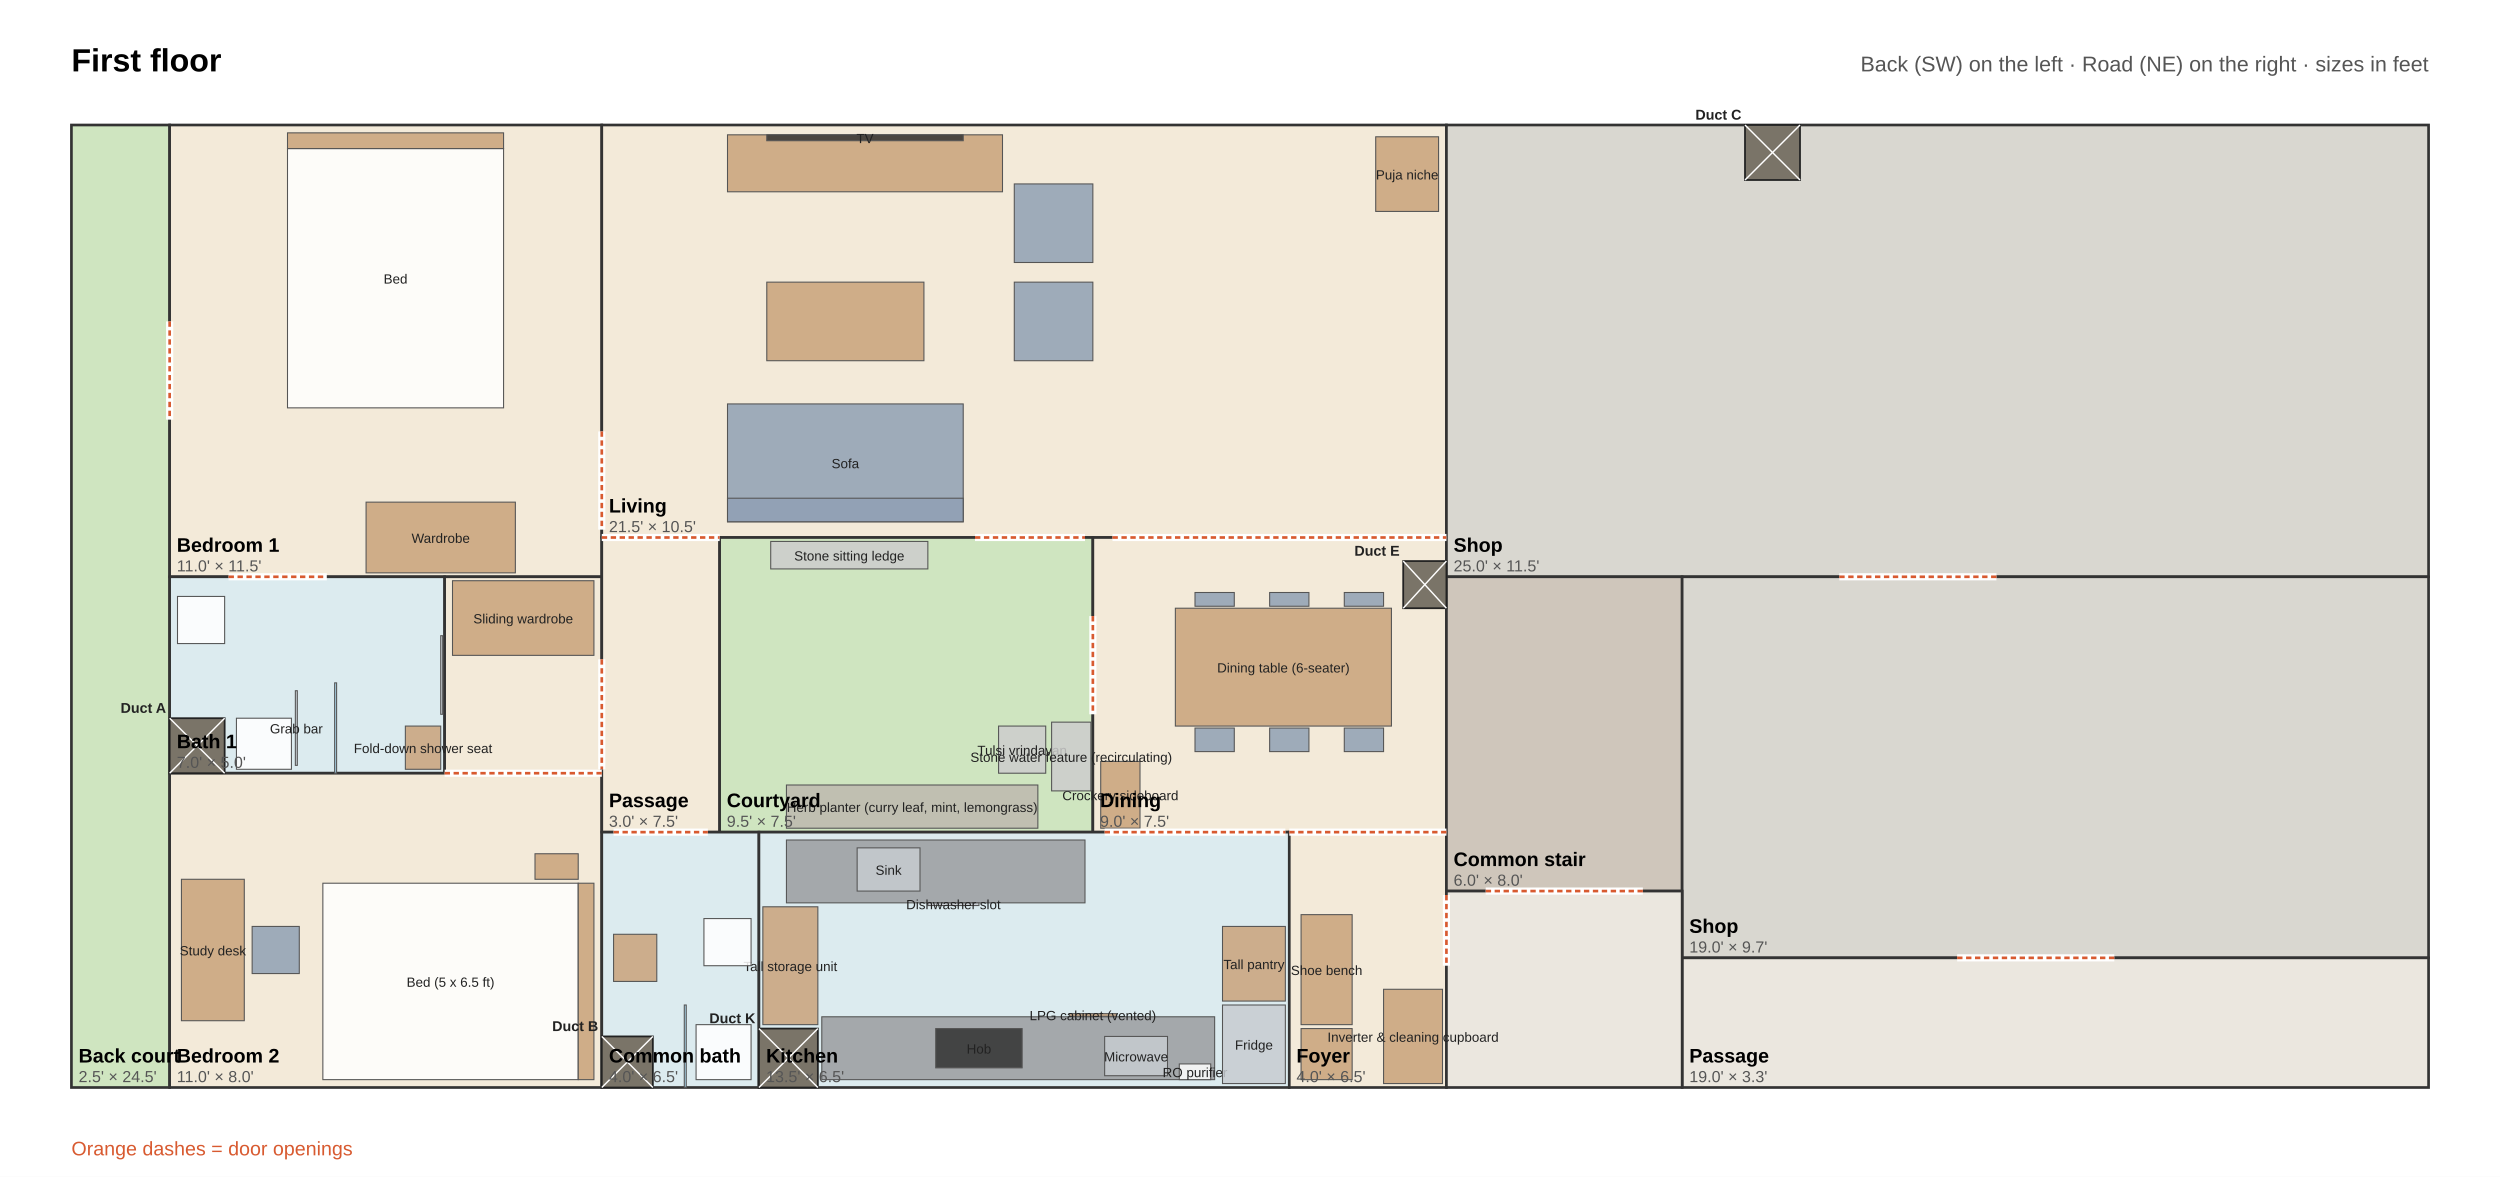
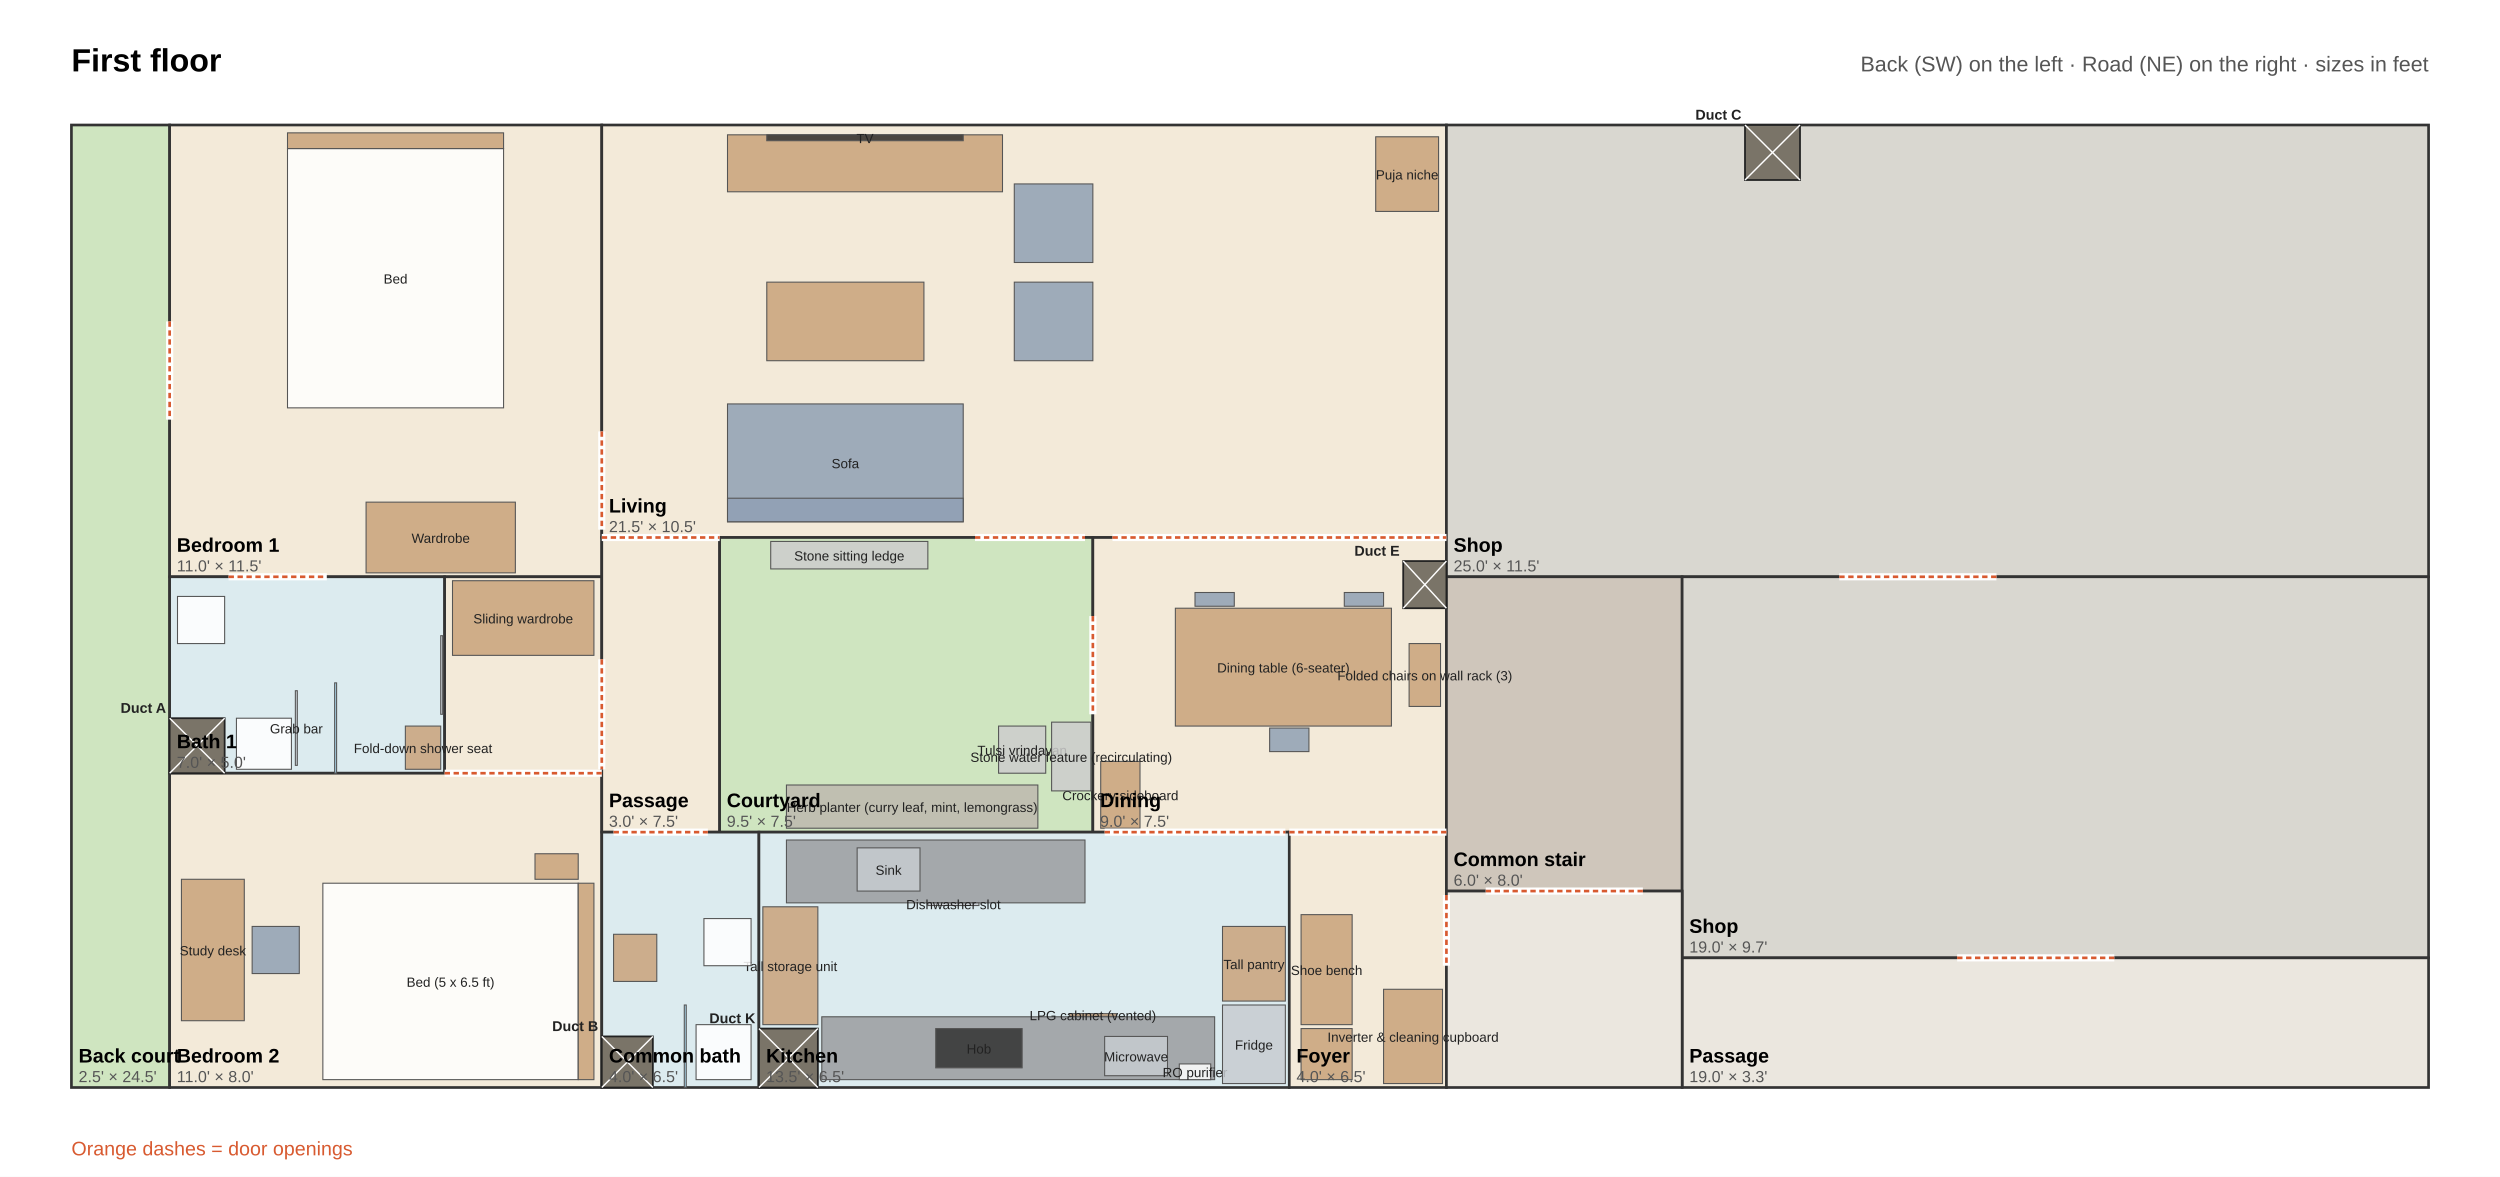
<svg xmlns="http://www.w3.org/2000/svg" width="1400" height="659" viewBox="0 0 1400 659" font-family="Arial, sans-serif">
  <rect width="100%" height="100%" fill="#fff" />
  <text x="40" y="40" font-size="18" font-weight="bold">First floor</text>
  <text x="1360" y="40" font-size="12" text-anchor="end" fill="#555">Back (SW) on the left · Road (NE) on the right · sizes in feet</text>
  <line x1="40" y1="70" x2="40" y2="609" stroke="#eee" />
  <line x1="150" y1="70" x2="150" y2="609" stroke="#eee" />
  <line x1="260" y1="70" x2="260" y2="609" stroke="#eee" />
  <line x1="370" y1="70" x2="370" y2="609" stroke="#eee" />
  <line x1="480" y1="70" x2="480" y2="609" stroke="#eee" />
  <line x1="590" y1="70" x2="590" y2="609" stroke="#eee" />
  <line x1="700" y1="70" x2="700" y2="609" stroke="#eee" />
  <line x1="810" y1="70" x2="810" y2="609" stroke="#eee" />
  <line x1="920" y1="70" x2="920" y2="609" stroke="#eee" />
  <line x1="1030" y1="70" x2="1030" y2="609" stroke="#eee" />
  <line x1="1140" y1="70" x2="1140" y2="609" stroke="#eee" />
  <line x1="1250" y1="70" x2="1250" y2="609" stroke="#eee" />
  <line x1="1360" y1="70" x2="1360" y2="609" stroke="#eee" />
  <rect x="40" y="70" width="55" height="539" fill="#cfe5c0" stroke="#333" stroke-width="1.5" />
  <rect x="95" y="70" width="242" height="253" fill="#f3ead9" stroke="#333" stroke-width="1.5" />
  <rect x="95" y="323" width="154" height="110" fill="#dcebef" stroke="#333" stroke-width="1.5" />
  <rect x="249" y="323" width="88" height="110" fill="#f3ead9" stroke="#333" stroke-width="1.5" />
  <rect x="95" y="433" width="242" height="176" fill="#f3ead9" stroke="#333" stroke-width="1.5" />
  <rect x="337" y="70" width="473" height="231" fill="#f3ead9" stroke="#333" stroke-width="1.5" />
  <rect x="337" y="301" width="66" height="165" fill="#f3ead9" stroke="#333" stroke-width="1.5" />
  <rect x="403" y="301" width="209" height="165" fill="#cfe5c0" stroke="#333" stroke-width="1.5" />
  <rect x="612" y="301" width="198" height="165" fill="#f3ead9" stroke="#333" stroke-width="1.5" />
  <rect x="337" y="466" width="88" height="143" fill="#dcebef" stroke="#333" stroke-width="1.5" />
  <rect x="425" y="466" width="297" height="143" fill="#dcebef" stroke="#333" stroke-width="1.5" />
  <rect x="722" y="466" width="88" height="143" fill="#f3ead9" stroke="#333" stroke-width="1.5" />
  <rect x="810" y="70" width="550" height="253" fill="#d9d7d0" stroke="#333" stroke-width="1.5" />
  <rect x="810" y="323" width="132" height="176" fill="#cfc6bb" stroke="#333" stroke-width="1.5" />
  <rect x="942" y="323" width="418" height="213.4" fill="#d9d7d0" stroke="#333" stroke-width="1.5" />
  <rect x="942" y="536.4" width="418" height="72.6" fill="#ebe7df" stroke="#333" stroke-width="1.5" />
  <rect x="810" y="499" width="132" height="110" fill="#ebe7df" stroke="#333" stroke-width="1.5" />
  <rect x="407.4" y="75.5" width="154" height="31.9" fill="#c9a27a" fill-opacity="0.85" stroke="#555" stroke-width="0.6" />
  <rect x="429.4" y="75.5" width="110" height="3.3" fill="#333" fill-opacity="0.85" stroke="#555" stroke-width="0.6" />
  <text x="484.4" y="80.15" font-size="7.5" text-anchor="middle" fill="#222">TV</text>
  <rect x="407.4" y="226.2" width="132" height="66" fill="#8fa0b4" fill-opacity="0.85" stroke="#555" stroke-width="0.6" />
  <text x="473.4" y="262.2" font-size="7.5" text-anchor="middle" fill="#222">Sofa</text>
  <rect x="407.4" y="279" width="132" height="13.2" fill="#8fa0b4" fill-opacity="0.85" stroke="#555" stroke-width="0.6" />
  <rect x="429.4" y="158" width="88" height="44" fill="#c9a27a" fill-opacity="0.85" stroke="#555" stroke-width="0.6" />
  <rect x="568" y="103" width="44" height="44" fill="#8fa0b4" fill-opacity="0.85" stroke="#555" stroke-width="0.6" />
  <rect x="568" y="158" width="44" height="44" fill="#8fa0b4" fill-opacity="0.85" stroke="#555" stroke-width="0.6" />
  <rect x="770.4" y="76.6" width="35.2" height="41.8" fill="#c9a27a" fill-opacity="0.85" stroke="#555" stroke-width="0.6" />
  <text x="788" y="100.5" font-size="7.5" text-anchor="middle" fill="#222">Puja niche</text>
  <rect x="658.2" y="340.6" width="121" height="66" fill="#c9a27a" fill-opacity="0.85" stroke="#555" stroke-width="0.6" />
  <text x="718.7" y="376.6" font-size="7.5" text-anchor="middle" fill="#222">Dining table (6-seater)</text>
  <rect x="669.2" y="331.8" width="22" height="7.7" fill="#8fa0b4" fill-opacity="0.85" stroke="#555" stroke-width="0.6" />
-   <rect x="669.2" y="407.7" width="22" height="13.2" fill="#8fa0b4" fill-opacity="0.85" stroke="#555" stroke-width="0.6" />
-   <rect x="711" y="331.8" width="22" height="7.7" fill="#8fa0b4" fill-opacity="0.85" stroke="#555" stroke-width="0.6" />
+   <rect x="752.8" y="331.8" width="22" height="7.7" fill="#8fa0b4" fill-opacity="0.85" stroke="#555" stroke-width="0.6" />
  <rect x="711" y="407.7" width="22" height="13.2" fill="#8fa0b4" fill-opacity="0.85" stroke="#555" stroke-width="0.6" />
-   <rect x="752.8" y="331.8" width="22" height="7.7" fill="#8fa0b4" fill-opacity="0.85" stroke="#555" stroke-width="0.6" />
-   <rect x="752.8" y="407.7" width="22" height="13.2" fill="#8fa0b4" fill-opacity="0.85" stroke="#555" stroke-width="0.6" />
+   <rect x="789.1" y="360.4" width="17.6" height="35.2" fill="#c9a27a" fill-opacity="0.85" stroke="#555" stroke-width="0.6" />
+   <text x="797.9" y="381" font-size="7.5" text-anchor="middle" fill="#222">Folded chairs on wall rack (3)</text>
  <rect x="616.4" y="426.4" width="22" height="37.4" fill="#c9a27a" fill-opacity="0.85" stroke="#555" stroke-width="0.6" />
  <text x="627.4" y="448.1" font-size="7.5" text-anchor="middle" fill="#222">Crockery sideboard</text>
  <rect x="728.6" y="512.2" width="28.6" height="61.6" fill="#c9a27a" fill-opacity="0.85" stroke="#555" stroke-width="0.6" />
  <text x="742.9" y="546" font-size="7.5" text-anchor="middle" fill="#222">Shoe bench</text>
  <rect x="728.6" y="576" width="28.6" height="28.6" fill="#c9a27a" fill-opacity="0.85" stroke="#555" stroke-width="0.6" />
  <rect x="440.4" y="470.4" width="167.2" height="35.2" fill="#9a9c9f" fill-opacity="0.85" stroke="#555" stroke-width="0.6" />
  <rect x="480" y="474.8" width="35.2" height="24.2" fill="#c7cbd0" fill-opacity="0.85" stroke="#555" stroke-width="0.6" />
  <text x="497.6" y="489.9" font-size="7.5" text-anchor="middle" fill="#222">Sink</text>
  <rect x="519.6" y="505.6" width="28.6" height="1.5" fill="#c7cbd0" fill-opacity="0.85" stroke="#555" stroke-width="0.6" />
  <text x="533.9" y="509.15" font-size="7.5" text-anchor="middle" fill="#222">Dishwasher slot</text>
  <rect x="460.2" y="569.4" width="220" height="35.2" fill="#9a9c9f" fill-opacity="0.85" stroke="#555" stroke-width="0.6" />
  <rect x="524" y="576" width="48.4" height="22" fill="#333" fill-opacity="0.85" stroke="#555" stroke-width="0.6" />
  <text x="548.2" y="590" font-size="7.5" text-anchor="middle" fill="#222">Hob</text>
  <rect x="598.8" y="567.64" width="26.4" height="1.5" fill="#c9a27a" fill-opacity="0.85" stroke="#555" stroke-width="0.6" />
  <text x="612" y="571.3" font-size="7.5" text-anchor="middle" fill="#222">LPG cabinet (vented)</text>
  <rect x="618.6" y="580.4" width="35.2" height="22" fill="#c7cbd0" fill-opacity="0.85" stroke="#555" stroke-width="0.6" />
  <text x="636.2" y="594.4" font-size="7.5" text-anchor="middle" fill="#222">Microwave</text>
  <rect x="660.4" y="595.8" width="17.6" height="8.8" fill="#ffffff" fill-opacity="0.85" stroke="#555" stroke-width="0.6" />
  <text x="669.2" y="603.2" font-size="7.5" text-anchor="middle" fill="#222">RO purifier</text>
  <rect x="684.6" y="562.8" width="35.2" height="44" fill="#c7cbd0" fill-opacity="0.85" stroke="#555" stroke-width="0.6" />
  <text x="702.2" y="587.8" font-size="7.5" text-anchor="middle" fill="#222">Fridge</text>
  <rect x="684.6" y="518.8" width="35.2" height="41.8" fill="#c9a27a" fill-opacity="0.85" stroke="#555" stroke-width="0.6" />
  <text x="702.2" y="542.7" font-size="7.5" text-anchor="middle" fill="#222">Tall pantry</text>
  <rect x="427.2" y="507.8" width="30.8" height="66" fill="#c9a27a" fill-opacity="0.85" stroke="#555" stroke-width="0.6" />
  <text x="442.6" y="543.8" font-size="7.5" text-anchor="middle" fill="#222">Tall storage unit</text>
  <rect x="343.6" y="523.2" width="24.2" height="26.4" fill="#c9a27a" fill-opacity="0.85" stroke="#555" stroke-width="0.6" />
  <rect x="394.2" y="514.4" width="26.4" height="26.4" fill="#ffffff" fill-opacity="0.85" stroke="#555" stroke-width="0.6" />
  <rect x="389.8" y="573.8" width="30.8" height="30.8" fill="#ffffff" fill-opacity="0.85" stroke="#555" stroke-width="0.6" />
  <rect x="383.2" y="562.8" width="1.1" height="46.2" fill="#9fcfe6" fill-opacity="0.85" stroke="#555" stroke-width="0.6" />
  <rect x="161" y="83.2" width="121" height="145.2" fill="#ffffff" fill-opacity="0.85" stroke="#555" stroke-width="0.6" />
  <text x="221.5" y="158.8" font-size="7.5" text-anchor="middle" fill="#222">Bed</text>
  <rect x="161" y="74.4" width="121" height="8.8" fill="#c9a27a" fill-opacity="0.85" stroke="#555" stroke-width="0.6" />
  <rect x="205" y="281.2" width="83.6" height="39.6" fill="#c9a27a" fill-opacity="0.85" stroke="#555" stroke-width="0.6" />
  <text x="246.8" y="304" font-size="7.5" text-anchor="middle" fill="#222">Wardrobe</text>
  <rect x="99.4" y="334" width="26.4" height="26.4" fill="#ffffff" fill-opacity="0.85" stroke="#555" stroke-width="0.6" />
  <rect x="132.4" y="402.2" width="30.8" height="28.6" fill="#ffffff" fill-opacity="0.85" stroke="#555" stroke-width="0.6" />
  <rect x="165.4" y="386.8" width="1.1" height="41.8" fill="#c7cbd0" fill-opacity="0.85" stroke="#555" stroke-width="0.6" />
  <text x="165.95" y="410.7" font-size="7.5" text-anchor="middle" fill="#222">Grab bar</text>
  <rect x="187.4" y="382.4" width="1.1" height="50.6" fill="#9fcfe6" fill-opacity="0.85" stroke="#555" stroke-width="0.6" />
  <rect x="227" y="406.6" width="19.8" height="24.2" fill="#c9a27a" fill-opacity="0.85" stroke="#555" stroke-width="0.6" />
  <text x="236.9" y="421.7" font-size="7.5" text-anchor="middle" fill="#222">Fold-down shower seat</text>
  <rect x="246.8" y="356" width="1.1" height="44" fill="#c7cbd0" fill-opacity="0.85" stroke="#555" stroke-width="0.6" />
  <rect x="774.8" y="554" width="33" height="52.8" fill="#c9a27a" fill-opacity="0.85" stroke="#555" stroke-width="0.6" />
  <text x="791.3" y="583.4" font-size="7.5" text-anchor="middle" fill="#222">Inverter &amp; cleaning cupboard</text>
  <rect x="180.8" y="494.6" width="143" height="110" fill="#ffffff" fill-opacity="0.85" stroke="#555" stroke-width="0.6" />
  <text x="252.3" y="552.6" font-size="7.5" text-anchor="middle" fill="#222">Bed (5 x 6.5 ft)</text>
  <rect x="323.8" y="494.6" width="8.8" height="110" fill="#c9a27a" fill-opacity="0.85" stroke="#555" stroke-width="0.6" />
  <rect x="299.6" y="478.1" width="24.2" height="14.3" fill="#c9a27a" fill-opacity="0.85" stroke="#555" stroke-width="0.6" />
  <rect x="101.6" y="492.4" width="35.2" height="79.2" fill="#c9a27a" fill-opacity="0.85" stroke="#555" stroke-width="0.6" />
  <text x="119.2" y="535" font-size="7.5" text-anchor="middle" fill="#222">Study desk</text>
  <rect x="141.2" y="518.8" width="26.4" height="26.4" fill="#8fa0b4" fill-opacity="0.85" stroke="#555" stroke-width="0.6" />
  <rect x="253.4" y="325.2" width="79.2" height="41.8" fill="#c9a27a" fill-opacity="0.85" stroke="#555" stroke-width="0.6" />
  <text x="293" y="349.1" font-size="7.5" text-anchor="middle" fill="#222">Sliding wardrobe</text>
  <rect x="559.2" y="406.6" width="26.4" height="26.4" fill="#ccc" fill-opacity="0.85" stroke="#555" stroke-width="0.6" />
  <text x="572.4" y="422.8" font-size="7.5" text-anchor="middle" fill="#222">Tulsi vrindavan</text>
  <rect x="440.4" y="439.6" width="140.8" height="24.2" fill="#bdb8ae" fill-opacity="0.85" stroke="#555" stroke-width="0.6" />
  <text x="510.8" y="454.7" font-size="7.5" text-anchor="middle" fill="#222">Herb planter (curry leaf, mint, lemongrass)</text>
  <rect x="588.9" y="404.4" width="22" height="38.5" fill="#ccc" fill-opacity="0.85" stroke="#555" stroke-width="0.6" />
  <text x="599.9" y="426.65" font-size="7.5" text-anchor="middle" fill="#222">Stone water feature (recirculating)</text>
  <rect x="431.6" y="303.2" width="88" height="15.4" fill="#ccc" fill-opacity="0.85" stroke="#555" stroke-width="0.6" />
  <text x="475.6" y="313.9" font-size="7.5" text-anchor="middle" fill="#222">Stone sitting ledge</text>
  <rect x="95" y="402.2" width="30.8" height="30.8" fill="#7a7468" stroke="#222" stroke-width="1" />
  <line x1="95" y1="402.2" x2="125.8" y2="433" stroke="#fff" stroke-width="0.8" />
  <line x1="125.8" y1="402.2" x2="95" y2="433" stroke="#fff" stroke-width="0.8" />
  <text x="93" y="399.2" font-size="8" text-anchor="end" fill="#222" font-weight="bold">Duct A</text>
  <rect x="337" y="580.4" width="28.6" height="28.6" fill="#7a7468" stroke="#222" stroke-width="1" />
  <line x1="337" y1="580.4" x2="365.6" y2="609" stroke="#fff" stroke-width="0.8" />
  <line x1="365.6" y1="580.4" x2="337" y2="609" stroke="#fff" stroke-width="0.8" />
  <text x="335" y="577.4" font-size="8" text-anchor="end" fill="#222" font-weight="bold">Duct B</text>
  <rect x="425" y="576" width="33" height="33" fill="#7a7468" stroke="#222" stroke-width="1" />
  <line x1="425" y1="576" x2="458" y2="609" stroke="#fff" stroke-width="0.8" />
  <line x1="458" y1="576" x2="425" y2="609" stroke="#fff" stroke-width="0.8" />
  <text x="423" y="573" font-size="8" text-anchor="end" fill="#222" font-weight="bold">Duct K</text>
  <rect x="977.2" y="70" width="30.8" height="30.8" fill="#7a7468" stroke="#222" stroke-width="1" />
  <line x1="977.2" y1="70" x2="1008" y2="100.8" stroke="#fff" stroke-width="0.8" />
  <line x1="1008" y1="70" x2="977.2" y2="100.8" stroke="#fff" stroke-width="0.8" />
  <text x="975.2" y="67" font-size="8" text-anchor="end" fill="#222" font-weight="bold">Duct C</text>
  <rect x="785.8" y="314.2" width="24.2" height="26.4" fill="#7a7468" stroke="#222" stroke-width="1" />
  <line x1="785.8" y1="314.2" x2="810" y2="340.6" stroke="#fff" stroke-width="0.8" />
  <line x1="810" y1="314.2" x2="785.8" y2="340.6" stroke="#fff" stroke-width="0.8" />
  <text x="783.8" y="311.2" font-size="8" text-anchor="end" fill="#222" font-weight="bold">Duct E</text>
  <line x1="810" y1="501.2" x2="810" y2="540.8" stroke="#fff" stroke-width="4" />
  <line x1="810" y1="501.2" x2="810" y2="540.8" stroke="#d85a30" stroke-width="1.5" stroke-dasharray="3 2" />
  <line x1="832" y1="499" x2="920" y2="499" stroke="#fff" stroke-width="4" />
  <line x1="832" y1="499" x2="920" y2="499" stroke="#d85a30" stroke-width="1.5" stroke-dasharray="3 2" />
  <line x1="722" y1="466" x2="810" y2="466" stroke="#fff" stroke-width="4" />
  <line x1="722" y1="466" x2="810" y2="466" stroke="#d85a30" stroke-width="1.5" stroke-dasharray="3 2" />
  <line x1="337" y1="301" x2="403" y2="301" stroke="#fff" stroke-width="4" />
  <line x1="337" y1="301" x2="403" y2="301" stroke="#d85a30" stroke-width="1.5" stroke-dasharray="3 2" />
  <line x1="623" y1="301" x2="810" y2="301" stroke="#fff" stroke-width="4" />
  <line x1="623" y1="301" x2="810" y2="301" stroke="#d85a30" stroke-width="1.5" stroke-dasharray="3 2" />
  <line x1="546" y1="301" x2="607.6" y2="301" stroke="#fff" stroke-width="4" />
  <line x1="546" y1="301" x2="607.6" y2="301" stroke="#d85a30" stroke-width="1.5" stroke-dasharray="3 2" />
  <line x1="618.6" y1="466" x2="719.8" y2="466" stroke="#fff" stroke-width="4" />
  <line x1="618.6" y1="466" x2="719.8" y2="466" stroke="#d85a30" stroke-width="1.5" stroke-dasharray="3 2" />
  <line x1="612" y1="345" x2="612" y2="400" stroke="#fff" stroke-width="4" />
  <line x1="612" y1="345" x2="612" y2="400" stroke="#d85a30" stroke-width="1.5" stroke-dasharray="3 2" />
  <line x1="95" y1="180" x2="95" y2="235" stroke="#fff" stroke-width="4" />
  <line x1="95" y1="180" x2="95" y2="235" stroke="#d85a30" stroke-width="1.5" stroke-dasharray="3 2" />
  <line x1="337" y1="241.6" x2="337" y2="296.6" stroke="#fff" stroke-width="4" />
  <line x1="337" y1="241.6" x2="337" y2="296.6" stroke="#d85a30" stroke-width="1.5" stroke-dasharray="3 2" />
  <line x1="128" y1="323" x2="183" y2="323" stroke="#fff" stroke-width="4" />
  <line x1="128" y1="323" x2="183" y2="323" stroke="#d85a30" stroke-width="1.5" stroke-dasharray="3 2" />
  <line x1="337" y1="369.2" x2="337" y2="430.8" stroke="#fff" stroke-width="4" />
  <line x1="337" y1="369.2" x2="337" y2="430.8" stroke="#d85a30" stroke-width="1.5" stroke-dasharray="3 2" />
  <line x1="249" y1="433" x2="337" y2="433" stroke="#fff" stroke-width="4" />
  <line x1="249" y1="433" x2="337" y2="433" stroke="#d85a30" stroke-width="1.5" stroke-dasharray="3 2" />
  <line x1="343.6" y1="466" x2="396.4" y2="466" stroke="#fff" stroke-width="4" />
  <line x1="343.6" y1="466" x2="396.4" y2="466" stroke="#d85a30" stroke-width="1.5" stroke-dasharray="3 2" />
  <line x1="1096" y1="536.4" x2="1184" y2="536.4" stroke="#fff" stroke-width="4" />
  <line x1="1096" y1="536.4" x2="1184" y2="536.4" stroke="#d85a30" stroke-width="1.5" stroke-dasharray="3 2" />
  <line x1="1030" y1="323" x2="1118" y2="323" stroke="#fff" stroke-width="4" />
  <line x1="1030" y1="323" x2="1118" y2="323" stroke="#d85a30" stroke-width="1.5" stroke-dasharray="3 2" />
  <text x="44" y="595" font-size="11" font-weight="bold">Back court</text>
  <text x="44" y="606" font-size="9" fill="#555">2.5' × 24.5'</text>
  <text x="99" y="309" font-size="11" font-weight="bold">Bedroom 1</text>
  <text x="99" y="320" font-size="9" fill="#555">11.0' × 11.5'</text>
  <text x="99" y="419" font-size="11" font-weight="bold">Bath 1</text>
  <text x="99" y="430" font-size="9" fill="#555">7.0' × 5.0'</text>
  <text x="99" y="595" font-size="11" font-weight="bold">Bedroom 2</text>
  <text x="99" y="606" font-size="9" fill="#555">11.0' × 8.0'</text>
  <text x="341" y="287" font-size="11" font-weight="bold">Living</text>
  <text x="341" y="298" font-size="9" fill="#555">21.5' × 10.5'</text>
  <text x="341" y="452" font-size="11" font-weight="bold">Passage</text>
  <text x="341" y="463" font-size="9" fill="#555">3.0' × 7.5'</text>
  <text x="407" y="452" font-size="11" font-weight="bold">Courtyard</text>
  <text x="407" y="463" font-size="9" fill="#555">9.5' × 7.5'</text>
  <text x="616" y="452" font-size="11" font-weight="bold">Dining</text>
  <text x="616" y="463" font-size="9" fill="#555">9.0' × 7.5'</text>
  <text x="341" y="595" font-size="11" font-weight="bold">Common bath</text>
  <text x="341" y="606" font-size="9" fill="#555">4.0' × 6.5'</text>
  <text x="429" y="595" font-size="11" font-weight="bold">Kitchen</text>
  <text x="429" y="606" font-size="9" fill="#555">13.5' × 6.5'</text>
  <text x="726" y="595" font-size="11" font-weight="bold">Foyer</text>
  <text x="726" y="606" font-size="9" fill="#555">4.0' × 6.5'</text>
  <text x="814" y="309" font-size="11" font-weight="bold">Shop</text>
  <text x="814" y="320" font-size="9" fill="#555">25.0' × 11.5'</text>
  <text x="814" y="485" font-size="11" font-weight="bold">Common stair</text>
  <text x="814" y="496" font-size="9" fill="#555">6.0' × 8.0'</text>
  <text x="946" y="522.4" font-size="11" font-weight="bold">Shop</text>
  <text x="946" y="533.4" font-size="9" fill="#555">19.0' × 9.7'</text>
  <text x="946" y="595" font-size="11" font-weight="bold">Passage</text>
  <text x="946" y="606" font-size="9" fill="#555">19.0' × 3.3'</text>
  <text x="40" y="647" font-size="11" fill="#d85a30">Orange dashes = door openings</text>
</svg>
